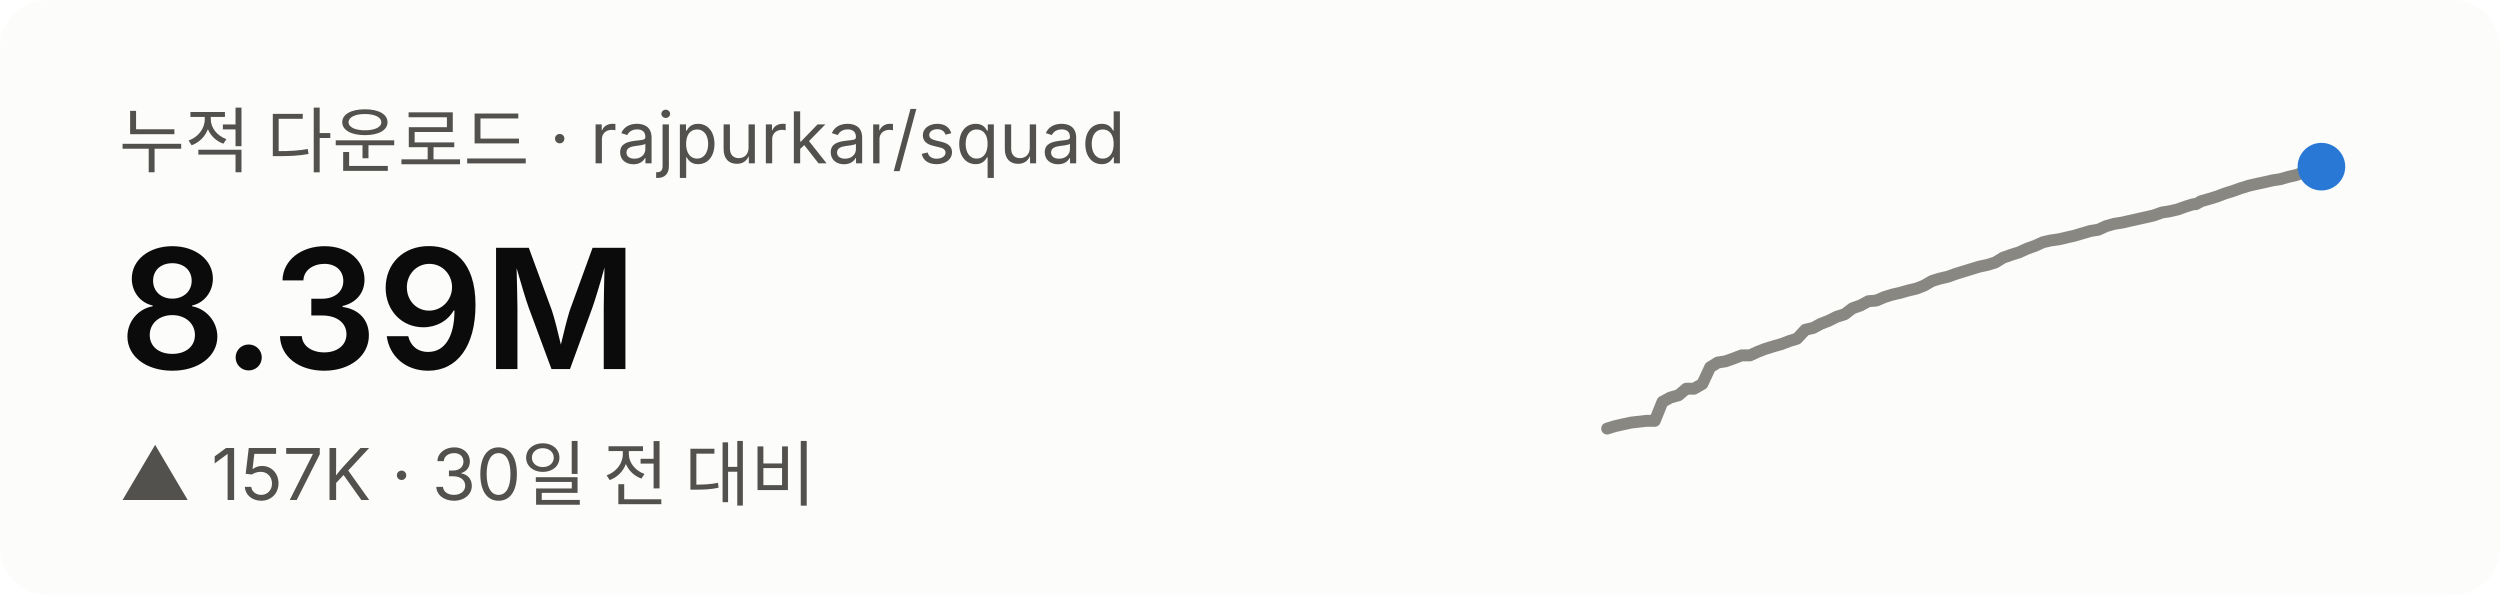
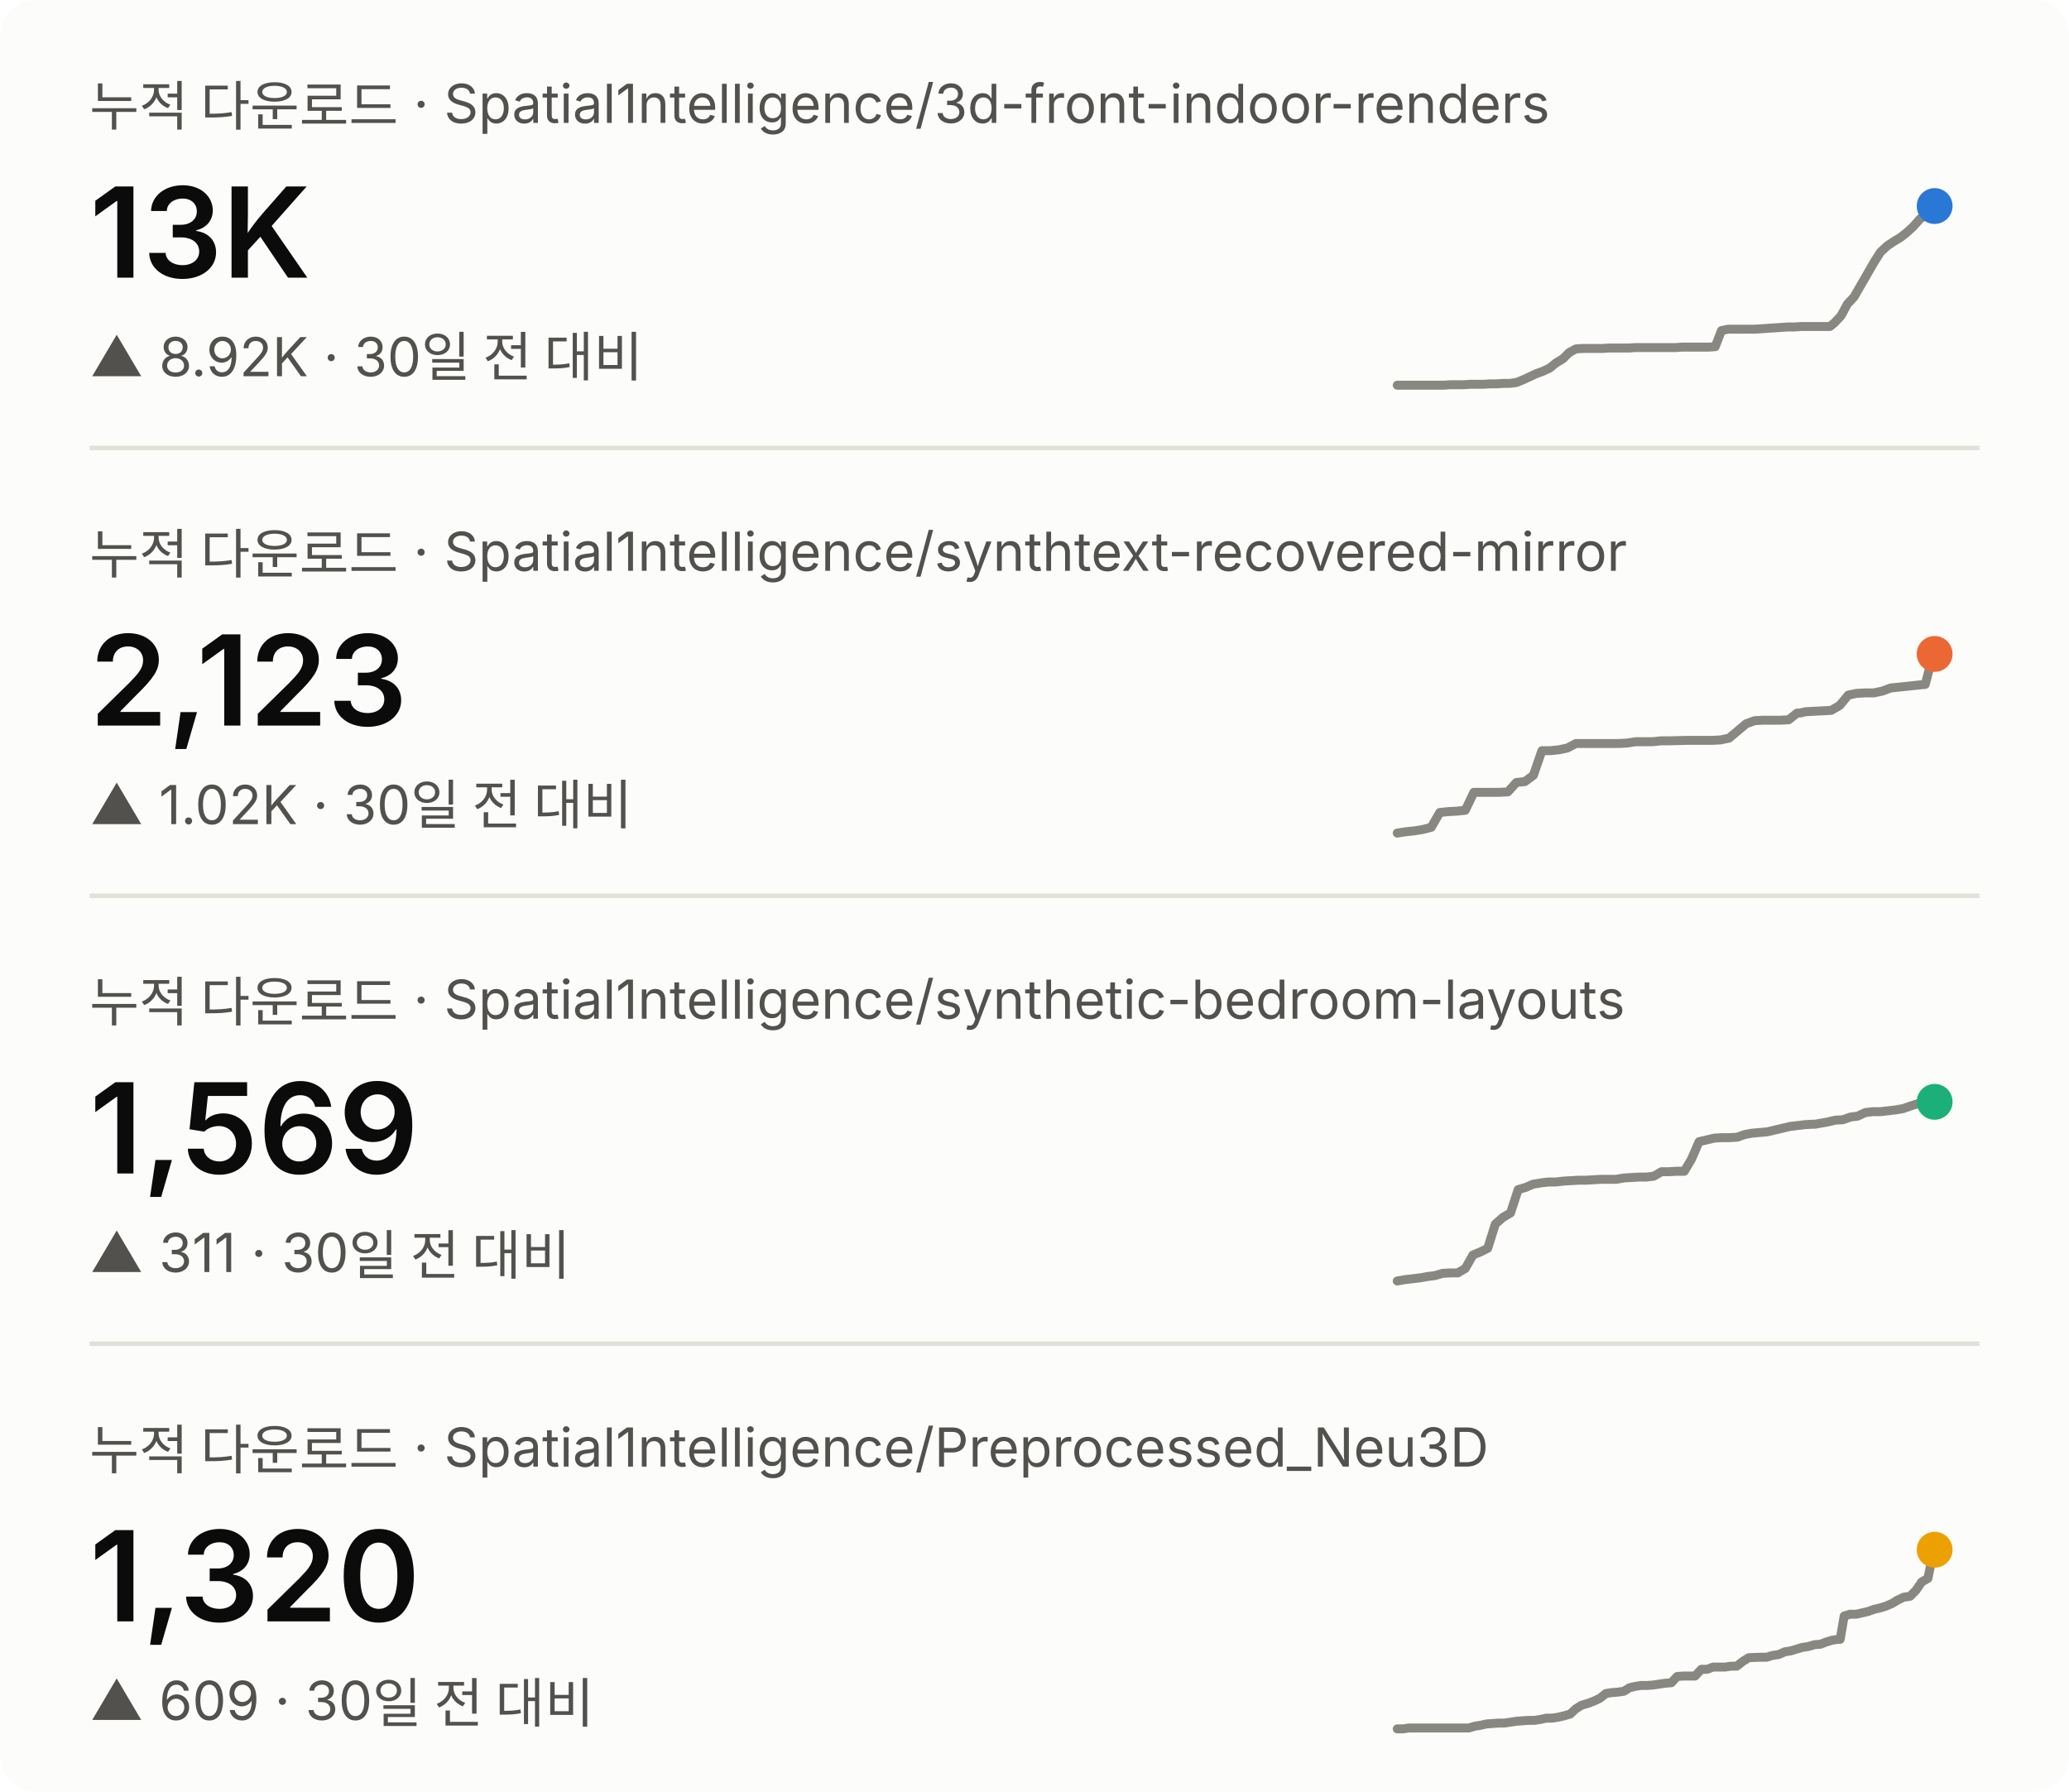
- <svg xmlns="http://www.w3.org/2000/svg" viewBox="0 0 420 100" width="420" height="100" font-family="system-ui,-apple-system,'Segoe UI',sans-serif" font-size="12">
+ <svg xmlns="http://www.w3.org/2000/svg" viewBox="0 0 462 400" width="462" height="400" font-family="system-ui,-apple-system,'Segoe UI',sans-serif" font-size="12">
  <style>.bg{fill:#fcfcfb}.t1{fill:#0b0b0b}.t2{fill:#52514e}.mu{fill:#898781}.sm{stroke:#898781}.grid{stroke:#e1e0d9}.axis{stroke:#c3c2b7}.s0{stroke:#2a78d6}.f0{fill:#2a78d6}.s1{stroke:#eb6834}.f1{fill:#eb6834}.s2{stroke:#1baf7a}.f2{fill:#1baf7a}.s3{stroke:#eda100}.f3{fill:#eda100}.s4{stroke:#e87ba4}.f4{fill:#e87ba4}.s5{stroke:#008300}.f5{fill:#008300}.s6{stroke:#6250d6}.f6{fill:#6250d6}.s7{stroke:#e34948}.f7{fill:#e34948}@media (prefers-color-scheme:dark){.bg{fill:#1a1a19}.t1{fill:#f0efec}.t2{fill:#c3c2b7}.mu{fill:#898781}.sm{stroke:#898781}.grid{stroke:#2c2c2a}.axis{stroke:#383835}.s0{stroke:#3987e5}.f0{fill:#3987e5}.s1{stroke:#d95926}.f1{fill:#d95926}.s2{stroke:#199e70}.f2{fill:#199e70}.s3{stroke:#c98500}.f3{fill:#c98500}.s4{stroke:#d55181}.f4{fill:#d55181}.s5{stroke:#008300}.f5{fill:#008300}.s6{stroke:#9085e9}.f6{fill:#9085e9}.s7{stroke:#e66767}.f7{fill:#e66767}}.ln{fill:none;stroke-width:2;stroke-linejoin:round;stroke-linecap:round}.wash{opacity:.1}.tk{font-variant-numeric:tabular-nums}</style>
-   <rect class="bg" width="420" height="100" rx="8" />
+   <rect class="bg" width="462" height="400" rx="8" />
  <g>
-     <polyline class="ln sm" points="270.0,72.0 271.3,71.6 272.6,71.3 274.0,71.0 276.6,70.7 278.0,70.7 279.3,67.5 280.6,66.8 282.0,66.4 283.3,65.3 284.6,65.3 286.0,64.5 287.3,61.7 288.6,60.9 289.9,60.7 291.3,60.2 292.6,59.7 294.0,59.7 295.3,59.1 296.6,58.6 297.9,58.2 299.3,57.8 300.6,57.3 301.9,56.9 303.3,55.4 304.6,55.1 305.9,54.4 307.2,53.9 308.6,53.2 309.9,52.8 311.2,51.8 312.6,51.3 313.9,50.6 315.2,50.5 316.6,49.9 317.9,49.5 319.2,49.2 320.6,48.8 321.9,48.5 323.2,48.0 324.6,47.2 325.9,46.8 327.2,46.5 328.6,46.0 329.9,45.6 331.2,45.2 332.5,44.8 333.9,44.5 335.2,44.1 336.5,43.3 337.9,42.8 339.2,42.4 340.5,41.8 341.9,41.3 343.2,40.7 344.5,40.4 345.9,40.2 347.2,39.9 348.5,39.6 351.2,38.8 352.5,38.6 353.8,38.0 355.2,37.6 356.5,37.4 357.8,37.1 360.5,36.5 361.8,36.2 363.2,35.7 364.5,35.5 365.8,35.2 367.2,34.7 368.5,34.3 368.9,34.3 369.8,33.8 371.2,33.4 372.5,33.0 373.8,32.5 375.1,32.1 376.5,31.6 377.8,31.2 379.1,30.9 380.5,30.6 381.8,30.3 383.1,30.1 384.5,29.7 385.8,29.4 387.1,28.9 388.5,28.4 389.8,28.0 390.0,28.0 390.0,28.0 390.0,28.0" />
-     <circle class="f0" cx="390.0" cy="28.0" r="4" />
+     <polyline class="ln sm" points="312.0,86.0 313.5,86.0 315.0,86.0 316.4,86.0 317.9,86.0 319.4,86.0 320.9,86.0 322.3,86.0 323.8,85.9 325.3,85.9 326.8,85.9 328.3,85.8 329.7,85.8 331.2,85.8 332.7,85.7 334.2,85.7 335.7,85.6 337.1,85.6 338.6,85.4 340.1,84.8 341.6,84.1 343.1,83.4 344.5,82.9 346.0,82.2 347.5,81.0 349.0,80.1 350.4,78.7 351.9,77.9 353.4,77.8 354.9,77.8 356.4,77.8 357.8,77.8 359.3,77.7 360.8,77.7 362.3,77.7 363.7,77.7 365.2,77.6 366.7,77.6 368.2,77.6 369.7,77.6 371.1,77.6 372.6,77.6 374.1,77.6 375.6,77.5 377.0,77.5 378.5,77.5 380.0,77.5 381.5,77.5 383.0,77.4 384.4,73.8 385.9,73.5 388.9,73.5 390.4,73.5 391.8,73.5 393.3,73.4 394.8,73.3 396.3,73.2 399.2,73.0 400.7,73.0 402.2,72.9 403.7,72.9 405.1,72.9 406.6,72.9 408.1,72.9 408.6,72.9 409.6,72.1 411.1,70.5 412.5,67.9 414.0,66.3 415.5,63.7 417.0,61.1 418.5,58.5 419.9,56.3 421.4,54.9 422.9,53.9 424.4,53.0 425.9,51.8 427.3,50.5 428.8,48.8 430.4,47.8 431.8,46.0 432.0,46.0 432.0,46.0 432.0,46.0" />
+     <circle class="f0" cx="432.0" cy="46.0" r="4" />
+     <line class="grid" x1="20" x2="442" y1="100" y2="100" />
+     <polyline class="ln sm" points="312.0,186.0 313.9,185.7 315.8,185.5 317.7,185.2 319.6,184.7 321.5,181.4 323.4,181.2 325.3,181.1 327.2,180.9 329.1,176.9 331.0,176.9 332.9,176.9 334.8,176.9 336.7,176.8 338.6,174.7 340.5,174.5 342.4,173.1 344.3,167.6 346.2,167.6 348.1,167.4 350.0,167.0 351.9,166.0 353.8,166.0 355.7,166.0 357.6,166.0 359.5,166.0 361.4,166.0 363.3,165.9 365.2,165.6 367.1,165.6 369.0,165.6 370.9,165.4 372.8,165.4 376.6,165.3 378.5,165.3 380.4,165.3 382.3,165.3 384.2,165.2 386.1,164.8 389.9,161.6 391.8,160.9 393.7,160.8 395.6,160.8 397.5,160.8 399.4,160.7 401.3,159.2 401.9,159.2 403.2,158.9 405.1,158.8 407.0,158.7 408.9,158.6 410.8,157.5 412.7,155.2 414.6,154.8 416.5,154.7 418.4,154.7 420.3,154.3 422.2,153.6 424.1,153.4 426.0,153.2 427.9,153.0 429.9,152.8 431.7,146.0 432.0,146.0 432.0,146.0 432.0,146.0" />
+     <circle class="f1" cx="432.0" cy="146.0" r="4" />
+     <line class="grid" x1="20" x2="442" y1="200" y2="200" />
+     <polyline class="ln sm" points="312.0,286.0 313.7,285.7 315.4,285.5 317.1,285.3 318.8,285.0 320.4,284.8 322.1,284.3 323.8,284.2 325.5,284.2 327.2,283.2 328.9,280.2 330.6,279.5 332.2,278.7 333.9,273.3 335.6,271.8 337.3,270.8 339.0,265.6 340.7,265.1 342.3,264.4 344.1,264.1 345.7,263.9 347.4,263.9 349.1,263.7 350.8,263.6 352.5,263.5 354.2,263.5 355.8,263.4 357.5,263.3 359.2,263.3 360.9,263.3 362.6,263.0 364.3,262.9 366.0,262.8 367.6,262.8 369.3,262.6 371.0,261.6 372.7,261.6 374.4,261.5 376.1,261.5 377.7,258.8 379.4,254.9 382.8,254.1 384.5,254.0 386.2,254.0 387.9,253.9 389.6,253.3 391.2,253.0 394.6,252.7 396.3,252.3 398.0,251.9 399.7,251.5 401.4,251.3 403.0,251.1 404.7,251.0 405.3,251.0 406.4,250.8 408.1,250.5 409.8,250.1 411.5,250.0 413.2,249.4 414.8,249.2 416.5,248.4 418.2,248.2 419.9,248.2 421.6,248.0 423.3,247.8 425.0,247.5 426.7,246.9 428.3,246.4 430.1,246.1 431.7,246.0 432.0,246.0 432.0,246.0 432.0,246.0" />
+     <circle class="f2" cx="432.0" cy="246.0" r="4" />
+     <line class="grid" x1="20" x2="442" y1="300" y2="300" />
+     <polyline class="ln sm" points="312.0,386.0 313.3,386.0 314.6,385.8 316.0,385.8 318.6,385.8 320.0,385.8 321.3,385.8 322.6,385.8 324.0,385.8 325.3,385.8 326.6,385.8 328.0,385.8 329.3,385.4 330.6,385.2 331.9,384.9 333.3,384.8 334.6,384.7 335.9,384.7 337.3,384.5 338.6,384.3 339.9,384.2 341.3,384.1 342.6,384.1 343.9,383.9 345.3,383.6 346.6,383.6 347.9,383.4 349.2,383.1 350.6,382.7 351.9,381.5 353.2,380.7 354.6,380.3 355.9,379.8 357.2,379.2 358.6,378.1 359.9,377.9 361.2,377.8 362.6,377.6 363.9,376.8 365.2,376.5 366.5,376.3 367.9,376.3 369.2,376.2 370.5,376.0 371.9,375.8 373.2,375.7 374.5,374.3 375.9,374.2 377.2,374.2 378.5,374.2 379.9,372.7 381.2,372.7 382.5,372.2 383.8,372.2 385.2,372.2 386.5,372.0 387.8,372.0 389.2,370.9 390.5,370.1 393.2,370.0 394.5,370.0 395.8,369.6 397.2,369.4 398.5,368.8 399.8,368.6 402.5,367.8 403.8,367.6 405.2,367.2 406.5,367.1 407.8,366.6 409.1,366.2 410.5,366.0 410.9,366.0 411.8,360.8 413.1,360.4 414.5,360.4 415.8,360.1 417.1,359.8 418.5,359.3 419.8,359.0 421.1,358.6 422.5,358.0 423.8,357.2 425.1,356.6 426.5,356.4 427.8,355.1 429.1,353.2 430.5,352.4 431.8,346.0 432.0,346.0 432.0,346.0 432.0,346.0" />
+     <circle class="f3" cx="432.0" cy="346.0" r="4" />
  </g>
-   <text class="t2" x="20" y="28">누적 다운로드 · rajpurkar/squad</text>
-   <text class="t1" x="20" y="62" font-size="28" font-weight="600">8.39M</text>
-   <text class="t2 tk" x="20" y="84">▲ 157K · 30일 전 대비</text>
+   <text class="t2" x="20" y="28">누적 다운로드 · Spatial1ntelligence/3d-front-indoor-renders</text>
+   <text class="t1" x="20" y="62" font-size="28" font-weight="600">13K</text>
+   <text class="t2 tk" x="20" y="84">▲ 8.92K · 30일 전 대비</text>
+   <text class="t2" x="20" y="128">누적 다운로드 · Spatial1ntelligence/synthtext-recovered-mirror</text>
+   <text class="t1" x="20" y="162" font-size="28" font-weight="600">2,123</text>
+   <text class="t2 tk" x="20" y="184">▲ 1.02K · 30일 전 대비</text>
+   <text class="t2" x="20" y="228">누적 다운로드 · Spatial1ntelligence/synthetic-bedroom-layouts</text>
+   <text class="t1" x="20" y="262" font-size="28" font-weight="600">1,569</text>
+   <text class="t2 tk" x="20" y="284">▲ 311 · 30일 전 대비</text>
+   <text class="t2" x="20" y="328">누적 다운로드 · Spatial1ntelligence/Preprocessed_Neu3D</text>
+   <text class="t1" x="20" y="362" font-size="28" font-weight="600">1,320</text>
+   <text class="t2 tk" x="20" y="384">▲ 609 · 30일 전 대비</text>
</svg>
